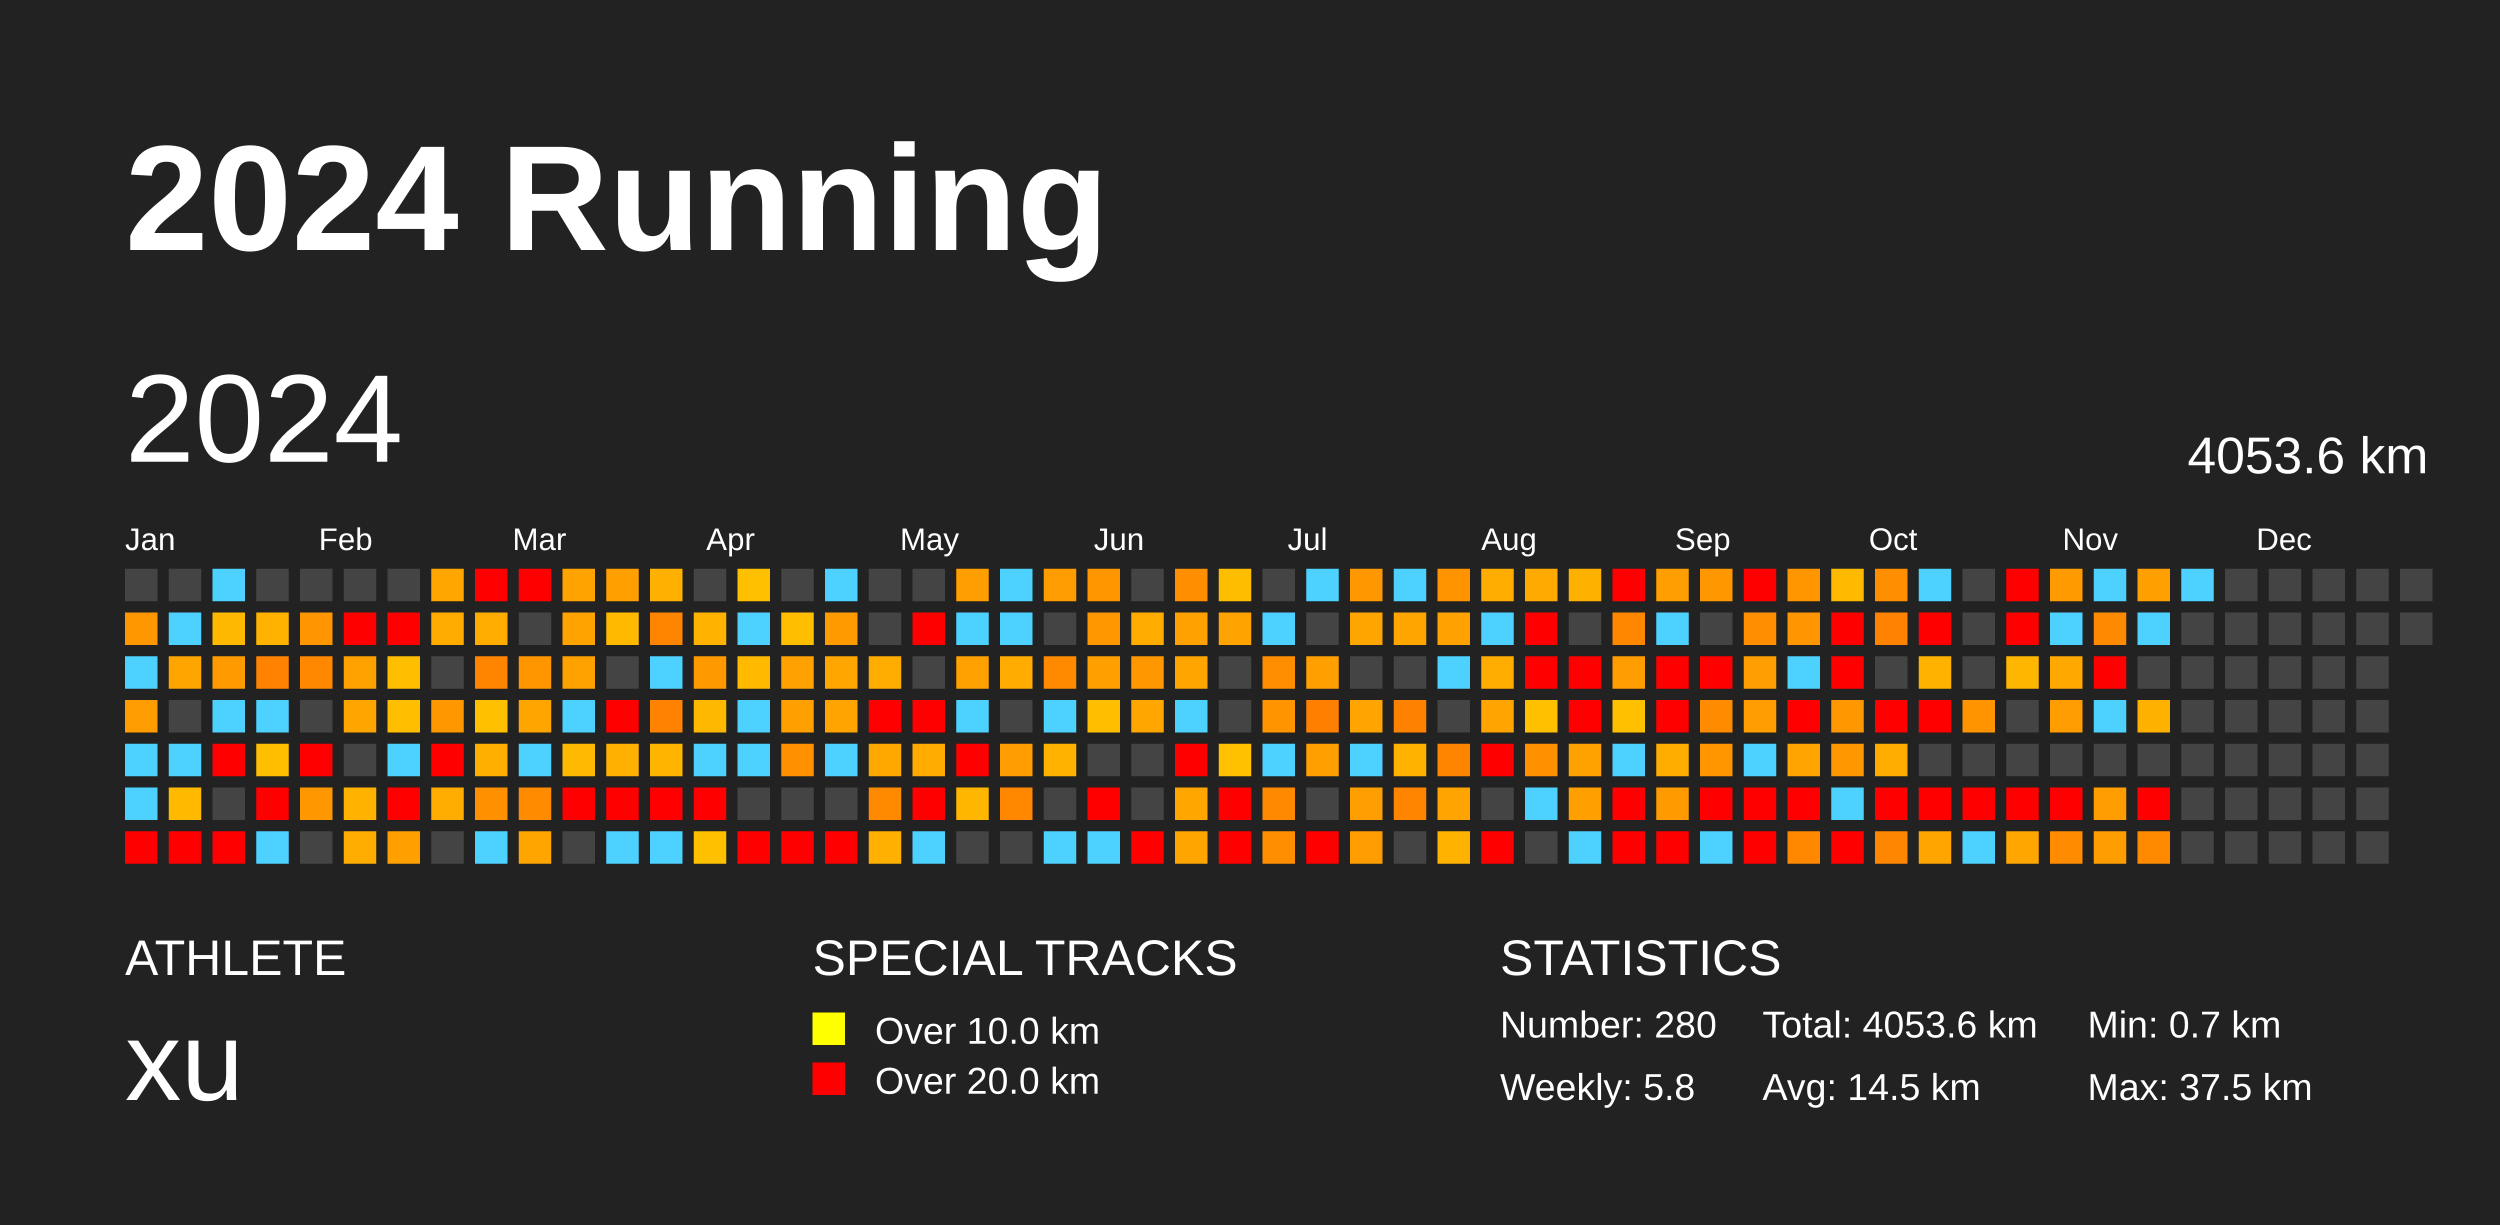
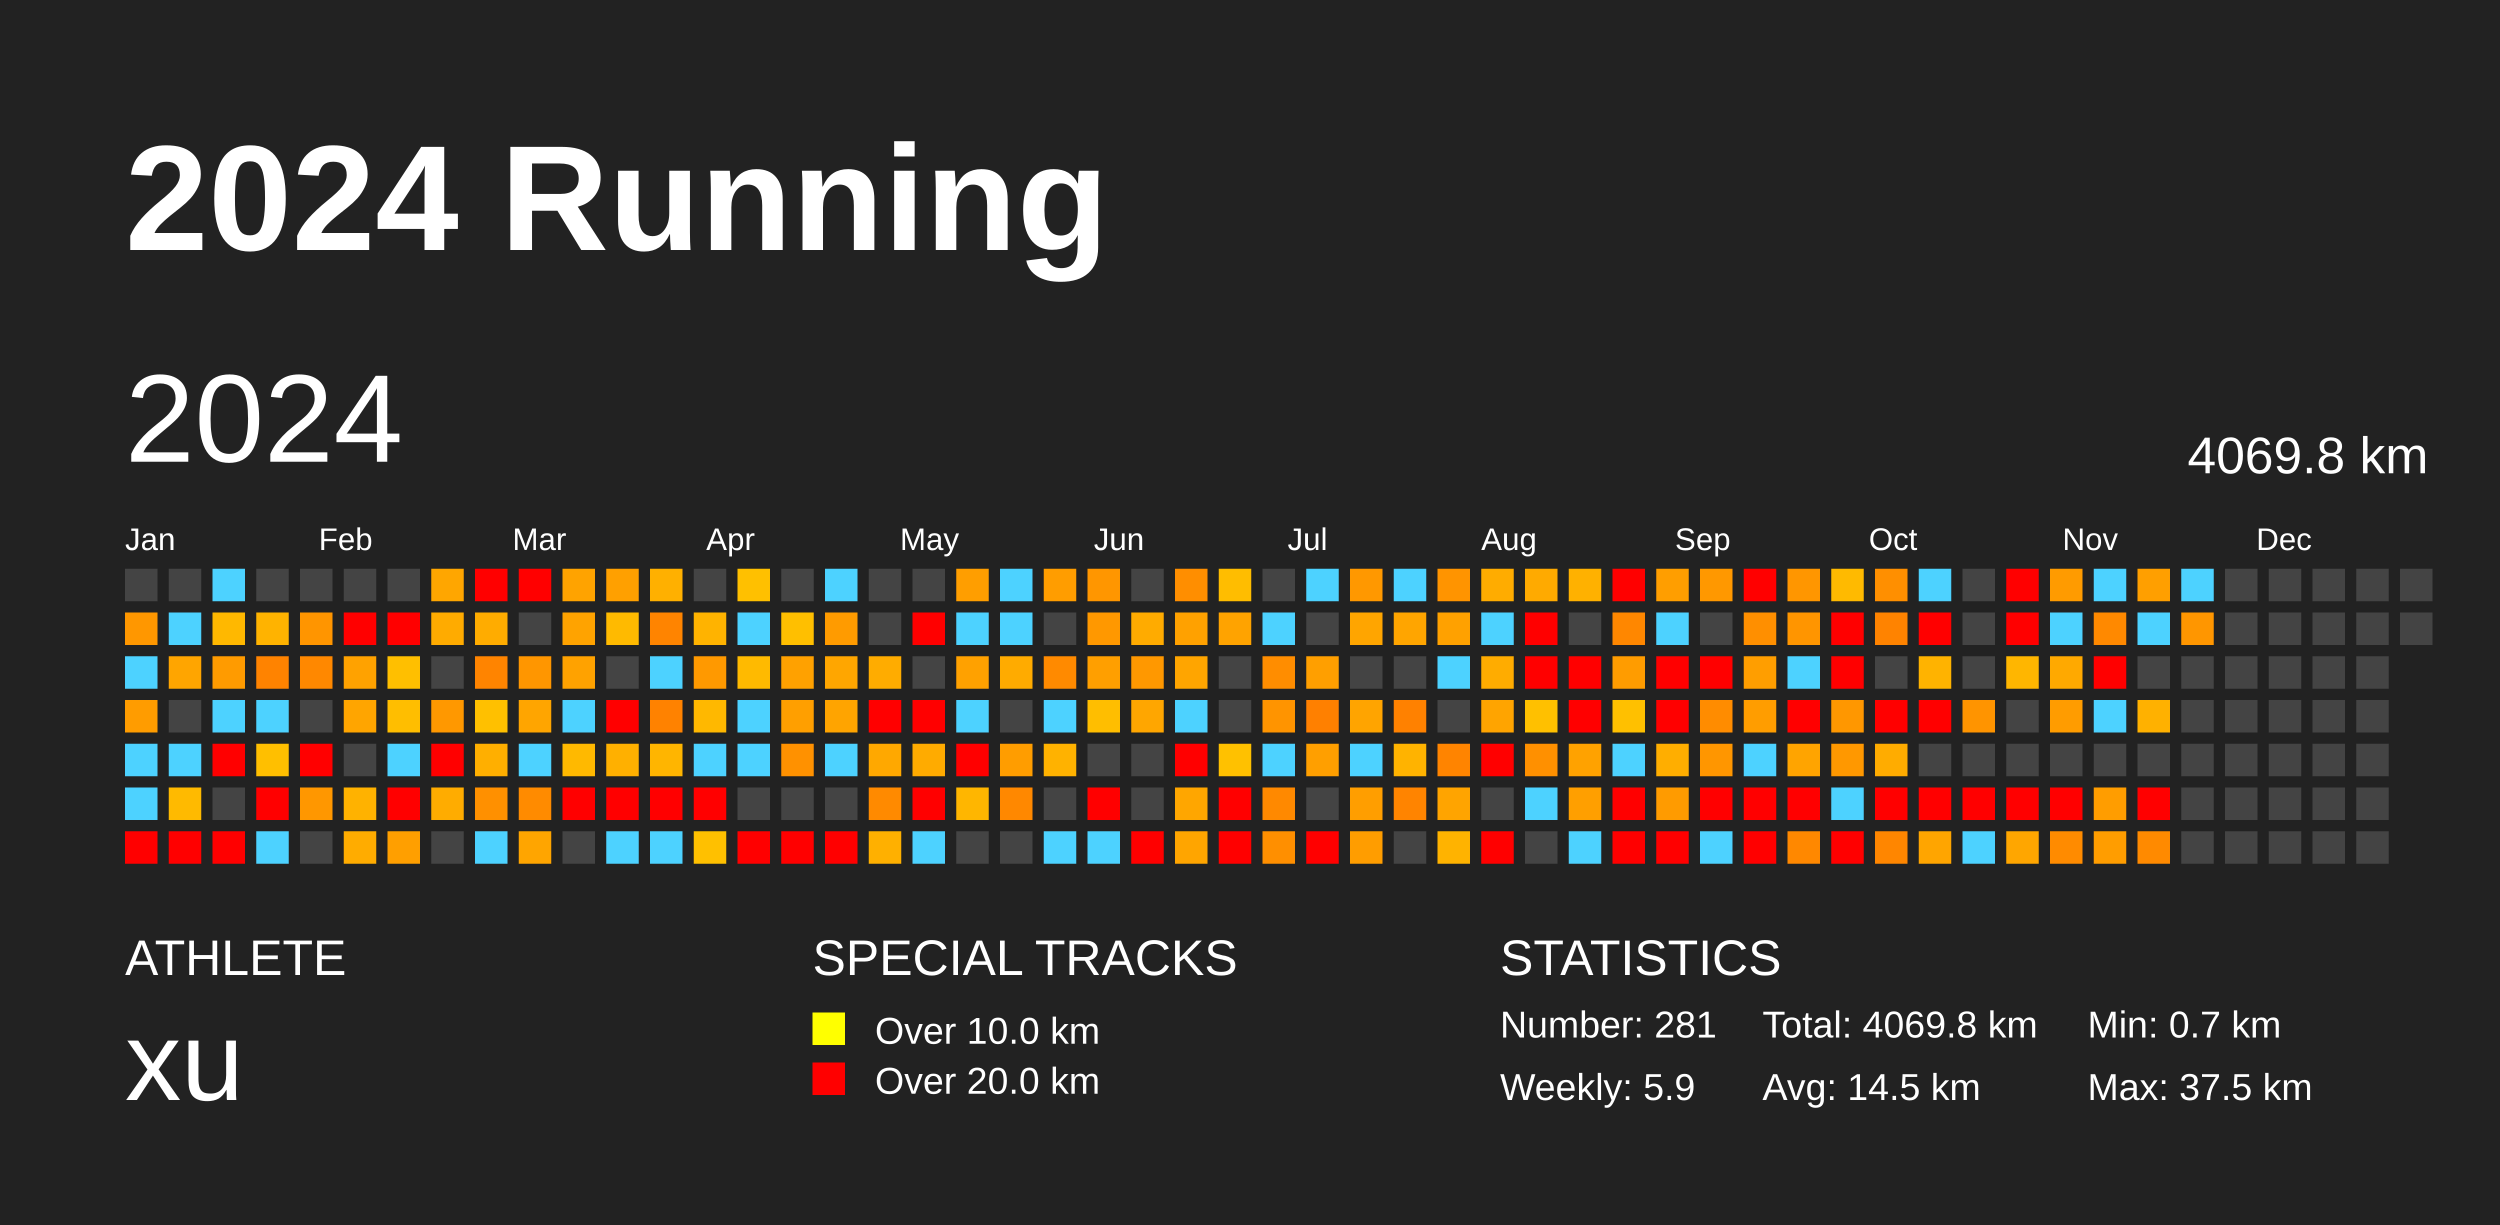
<svg xmlns="http://www.w3.org/2000/svg" baseProfile="full" height="98mm" version="1.1" viewBox="0,0,200,98" width="200mm">
  <defs />
  <rect fill="#222222" height="98" width="200" x="0" y="0" />
  <text fill="#FFFFFF" style="font-size:12px; font-family:Arial; font-weight:bold;" x="10" y="20">2024 Running</text>
  <text fill="#FFFFFF" style="font-size:4px; font-family:Arial" x="10" y="78">ATHLETE</text>
  <text fill="#FFFFFF" style="font-size:9px; font-family:Arial" x="10" y="88">xu</text>
  <text fill="#FFFFFF" style="font-size:4px; font-family:Arial" x="65" y="78">SPECIAL TRACKS</text>
  <rect fill="yellow" height="2.6" width="2.6" x="65" y="81" />
  <text fill="#FFFFFF" style="font-size:3px; font-family:Arial" x="70" y="83.5">Over 10.0 km</text>
  <rect fill="red" height="2.6" width="2.6" x="65" y="85" />
  <text fill="#FFFFFF" style="font-size:3px; font-family:Arial" x="70" y="87.5">Over 20.0 km</text>
  <text fill="#FFFFFF" style="font-size:4px; font-family:Arial" x="120" y="78">STATISTICS</text>
-   <text fill="#FFFFFF" style="font-size:3px; font-family:Arial" x="120" y="83">Number: 280</text>
-   <text fill="#FFFFFF" style="font-size:3px; font-family:Arial" x="120" y="88">Weekly: 5.8</text>
-   <text fill="#FFFFFF" style="font-size:3px; font-family:Arial" x="141" y="83">Total: 4053.6 km</text>
+   <text fill="#FFFFFF" style="font-size:3px; font-family:Arial" x="120" y="83">Number: 281</text>
+   <text fill="#FFFFFF" style="font-size:3px; font-family:Arial" x="120" y="88">Weekly: 5.9</text>
+   <text fill="#FFFFFF" style="font-size:3px; font-family:Arial" x="141" y="83">Total: 4069.8 km</text>
  <text fill="#FFFFFF" style="font-size:3px; font-family:Arial" x="141" y="88">Avg: 14.5 km</text>
  <text fill="#FFFFFF" style="font-size:3px; font-family:Arial" x="167" y="83">Min: 0.7 km</text>
  <text fill="#FFFFFF" style="font-size:3px; font-family:Arial" x="167" y="88">Max: 37.5 km</text>
  <text dominant-baseline="hanging" fill="#FFFFFF" style="font-size:10.0px; font-family:Arial;" x="10" y="30">2024</text>
-   <text dominant-baseline="hanging" fill="#FFFFFF" style="font-size:4.125px; font-family:Arial;" x="175" y="35">4053.6 km</text>
+   <text dominant-baseline="hanging" fill="#FFFFFF" style="font-size:4.125px; font-family:Arial;" x="175" y="35">4069.8 km</text>
  <text fill="#FFFFFF" style="font-size:2.5px; font-family:Arial" x="10.0" y="44">Jan</text>
  <text fill="#FFFFFF" style="font-size:2.5px; font-family:Arial" x="25.5" y="44">Feb</text>
  <text fill="#FFFFFF" style="font-size:2.5px; font-family:Arial" x="41.0" y="44">Mar</text>
  <text fill="#FFFFFF" style="font-size:2.5px; font-family:Arial" x="56.5" y="44">Apr</text>
  <text fill="#FFFFFF" style="font-size:2.5px; font-family:Arial" x="72.0" y="44">May</text>
  <text fill="#FFFFFF" style="font-size:2.5px; font-family:Arial" x="87.5" y="44">Jun</text>
  <text fill="#FFFFFF" style="font-size:2.5px; font-family:Arial" x="103.0" y="44">Jul</text>
  <text fill="#FFFFFF" style="font-size:2.5px; font-family:Arial" x="118.5" y="44">Aug</text>
  <text fill="#FFFFFF" style="font-size:2.5px; font-family:Arial" x="134.0" y="44">Sep</text>
  <text fill="#FFFFFF" style="font-size:2.5px; font-family:Arial" x="149.5" y="44">Oct</text>
  <text fill="#FFFFFF" style="font-size:2.5px; font-family:Arial" x="165.0" y="44">Nov</text>
  <text fill="#FFFFFF" style="font-size:2.5px; font-family:Arial" x="180.5" y="44">Dec</text>
  <rect fill="#444444" height="2.6" width="2.6" x="10.0" y="45.5" />
  <rect fill="#ff9700" height="2.6" width="2.6" x="10.0" y="49.0" />
  <rect fill="#4dd2ff" height="2.6" width="2.6" x="10.0" y="52.5" />
  <rect fill="#ff9c00" height="2.6" width="2.6" x="10.0" y="56.0" />
  <rect fill="#4dd2ff" height="2.6" width="2.6" x="10.0" y="59.5" />
  <rect fill="#4dd2ff" height="2.6" width="2.6" x="10.0" y="63.0" />
  <rect fill="red" height="2.6" width="2.6" x="10.0" y="66.5" />
  <rect fill="#444444" height="2.6" width="2.6" x="13.5" y="45.5" />
  <rect fill="#4dd2ff" height="2.6" width="2.6" x="13.5" y="49.0" />
  <rect fill="#ffa500" height="2.6" width="2.6" x="13.5" y="52.5" />
  <rect fill="#444444" height="2.6" width="2.6" x="13.5" y="56.0" />
  <rect fill="#4dd2ff" height="2.6" width="2.6" x="13.5" y="59.5" />
  <rect fill="#ffba00" height="2.6" width="2.6" x="13.5" y="63.0" />
  <rect fill="red" height="2.6" width="2.6" x="13.5" y="66.5" />
  <rect fill="#4dd2ff" height="2.6" width="2.6" x="17.0" y="45.5" />
  <rect fill="#ffb800" height="2.6" width="2.6" x="17.0" y="49.0" />
  <rect fill="#ff9b00" height="2.6" width="2.6" x="17.0" y="52.5" />
  <rect fill="#4dd2ff" height="2.6" width="2.6" x="17.0" y="56.0" />
  <rect fill="red" height="2.6" width="2.6" x="17.0" y="59.5" />
  <rect fill="#444444" height="2.6" width="2.6" x="17.0" y="63.0" />
  <rect fill="red" height="2.6" width="2.6" x="17.0" y="66.5" />
  <rect fill="#444444" height="2.6" width="2.6" x="20.5" y="45.5" />
  <rect fill="#ffb300" height="2.6" width="2.6" x="20.5" y="49.0" />
  <rect fill="#ff8300" height="2.6" width="2.6" x="20.5" y="52.5" />
  <rect fill="#4dd2ff" height="2.6" width="2.6" x="20.5" y="56.0" />
  <rect fill="#ffbf00" height="2.6" width="2.6" x="20.5" y="59.5" />
  <rect fill="red" height="2.6" width="2.6" x="20.5" y="63.0" />
  <rect fill="#4dd2ff" height="2.6" width="2.6" x="20.5" y="66.5" />
  <rect fill="#444444" height="2.6" width="2.6" x="24.0" y="45.5" />
  <rect fill="#ff9500" height="2.6" width="2.6" x="24.0" y="49.0" />
  <rect fill="#ff8800" height="2.6" width="2.6" x="24.0" y="52.5" />
  <rect fill="#444444" height="2.6" width="2.6" x="24.0" y="56.0" />
  <rect fill="red" height="2.6" width="2.6" x="24.0" y="59.5" />
  <rect fill="#ff9700" height="2.6" width="2.6" x="24.0" y="63.0" />
  <rect fill="#444444" height="2.6" width="2.6" x="24.0" y="66.5" />
  <rect fill="#444444" height="2.6" width="2.6" x="27.5" y="45.5" />
  <rect fill="red" height="2.6" width="2.6" x="27.5" y="49.0" />
  <rect fill="#ffa200" height="2.6" width="2.6" x="27.5" y="52.5" />
  <rect fill="#ffa500" height="2.6" width="2.6" x="27.5" y="56.0" />
  <rect fill="#444444" height="2.6" width="2.6" x="27.5" y="59.5" />
  <rect fill="#ffb200" height="2.6" width="2.6" x="27.5" y="63.0" />
  <rect fill="#ffac00" height="2.6" width="2.6" x="27.5" y="66.5" />
  <rect fill="#444444" height="2.6" width="2.6" x="31.0" y="45.5" />
  <rect fill="red" height="2.6" width="2.6" x="31.0" y="49.0" />
  <rect fill="#ffbf00" height="2.6" width="2.6" x="31.0" y="52.5" />
  <rect fill="#ffbe00" height="2.6" width="2.6" x="31.0" y="56.0" />
  <rect fill="#4dd2ff" height="2.6" width="2.6" x="31.0" y="59.5" />
  <rect fill="red" height="2.6" width="2.6" x="31.0" y="63.0" />
  <rect fill="#ff9f00" height="2.6" width="2.6" x="31.0" y="66.5" />
  <rect fill="#ffa600" height="2.6" width="2.6" x="34.5" y="45.5" />
  <rect fill="#ffab00" height="2.6" width="2.6" x="34.5" y="49.0" />
  <rect fill="#444444" height="2.6" width="2.6" x="34.5" y="52.5" />
  <rect fill="#ff9800" height="2.6" width="2.6" x="34.5" y="56.0" />
  <rect fill="red" height="2.6" width="2.6" x="34.5" y="59.5" />
  <rect fill="#ffac00" height="2.6" width="2.6" x="34.5" y="63.0" />
  <rect fill="#444444" height="2.6" width="2.6" x="34.5" y="66.5" />
  <rect fill="red" height="2.6" width="2.6" x="38.0" y="45.5" />
  <rect fill="#ffac00" height="2.6" width="2.6" x="38.0" y="49.0" />
  <rect fill="#ff8400" height="2.6" width="2.6" x="38.0" y="52.5" />
  <rect fill="#ffc000" height="2.6" width="2.6" x="38.0" y="56.0" />
  <rect fill="#ffaf00" height="2.6" width="2.6" x="38.0" y="59.5" />
  <rect fill="#ff9000" height="2.6" width="2.6" x="38.0" y="63.0" />
  <rect fill="#4dd2ff" height="2.6" width="2.6" x="38.0" y="66.5" />
  <rect fill="red" height="2.6" width="2.6" x="41.5" y="45.5" />
  <rect fill="#444444" height="2.6" width="2.6" x="41.5" y="49.0" />
  <rect fill="#ff9600" height="2.6" width="2.6" x="41.5" y="52.5" />
  <rect fill="#ffa500" height="2.6" width="2.6" x="41.5" y="56.0" />
  <rect fill="#4dd2ff" height="2.6" width="2.6" x="41.5" y="59.5" />
  <rect fill="#ff8b00" height="2.6" width="2.6" x="41.5" y="63.0" />
  <rect fill="#ffa500" height="2.6" width="2.6" x="41.5" y="66.5" />
  <rect fill="#ffa300" height="2.6" width="2.6" x="45.0" y="45.5" />
  <rect fill="#ffa300" height="2.6" width="2.6" x="45.0" y="49.0" />
  <rect fill="#ffa200" height="2.6" width="2.6" x="45.0" y="52.5" />
  <rect fill="#4dd2ff" height="2.6" width="2.6" x="45.0" y="56.0" />
  <rect fill="#ffb900" height="2.6" width="2.6" x="45.0" y="59.5" />
  <rect fill="red" height="2.6" width="2.6" x="45.0" y="63.0" />
  <rect fill="#444444" height="2.6" width="2.6" x="45.0" y="66.5" />
  <rect fill="#ffa000" height="2.6" width="2.6" x="48.5" y="45.5" />
  <rect fill="#ffba00" height="2.6" width="2.6" x="48.5" y="49.0" />
  <rect fill="#444444" height="2.6" width="2.6" x="48.5" y="52.5" />
  <rect fill="red" height="2.6" width="2.6" x="48.5" y="56.0" />
  <rect fill="#ffb000" height="2.6" width="2.6" x="48.5" y="59.5" />
  <rect fill="red" height="2.6" width="2.6" x="48.5" y="63.0" />
  <rect fill="#4dd2ff" height="2.6" width="2.6" x="48.5" y="66.5" />
  <rect fill="#ffb000" height="2.6" width="2.6" x="52.0" y="45.5" />
  <rect fill="#ff8400" height="2.6" width="2.6" x="52.0" y="49.0" />
  <rect fill="#4dd2ff" height="2.6" width="2.6" x="52.0" y="52.5" />
  <rect fill="#ff8200" height="2.6" width="2.6" x="52.0" y="56.0" />
  <rect fill="#ffb500" height="2.6" width="2.6" x="52.0" y="59.5" />
  <rect fill="red" height="2.6" width="2.6" x="52.0" y="63.0" />
  <rect fill="#4dd2ff" height="2.6" width="2.6" x="52.0" y="66.5" />
  <rect fill="#444444" height="2.6" width="2.6" x="55.5" y="45.5" />
  <rect fill="#ffb300" height="2.6" width="2.6" x="55.5" y="49.0" />
  <rect fill="#ff9900" height="2.6" width="2.6" x="55.5" y="52.5" />
  <rect fill="#ffb800" height="2.6" width="2.6" x="55.5" y="56.0" />
  <rect fill="#4dd2ff" height="2.6" width="2.6" x="55.5" y="59.5" />
  <rect fill="red" height="2.6" width="2.6" x="55.5" y="63.0" />
  <rect fill="#ffc000" height="2.6" width="2.6" x="55.5" y="66.5" />
  <rect fill="#ffc000" height="2.6" width="2.6" x="59.0" y="45.5" />
  <rect fill="#4dd2ff" height="2.6" width="2.6" x="59.0" y="49.0" />
  <rect fill="#ffba00" height="2.6" width="2.6" x="59.0" y="52.5" />
  <rect fill="#4dd2ff" height="2.6" width="2.6" x="59.0" y="56.0" />
  <rect fill="#4dd2ff" height="2.6" width="2.6" x="59.0" y="59.5" />
  <rect fill="#444444" height="2.6" width="2.6" x="59.0" y="63.0" />
  <rect fill="red" height="2.6" width="2.6" x="59.0" y="66.5" />
  <rect fill="#444444" height="2.6" width="2.6" x="62.5" y="45.5" />
  <rect fill="#ffbf00" height="2.6" width="2.6" x="62.5" y="49.0" />
  <rect fill="#ffa100" height="2.6" width="2.6" x="62.5" y="52.5" />
  <rect fill="#ff9f00" height="2.6" width="2.6" x="62.5" y="56.0" />
  <rect fill="#ff9100" height="2.6" width="2.6" x="62.5" y="59.5" />
  <rect fill="#444444" height="2.6" width="2.6" x="62.5" y="63.0" />
  <rect fill="red" height="2.6" width="2.6" x="62.5" y="66.5" />
  <rect fill="#4dd2ff" height="2.6" width="2.6" x="66.0" y="45.5" />
  <rect fill="#ff9b00" height="2.6" width="2.6" x="66.0" y="49.0" />
  <rect fill="#ffa600" height="2.6" width="2.6" x="66.0" y="52.5" />
  <rect fill="#ffa400" height="2.6" width="2.6" x="66.0" y="56.0" />
  <rect fill="#4dd2ff" height="2.6" width="2.6" x="66.0" y="59.5" />
  <rect fill="#444444" height="2.6" width="2.6" x="66.0" y="63.0" />
  <rect fill="red" height="2.6" width="2.6" x="66.0" y="66.5" />
  <rect fill="#444444" height="2.6" width="2.6" x="69.5" y="45.5" />
  <rect fill="#444444" height="2.6" width="2.6" x="69.5" y="49.0" />
  <rect fill="#ffac00" height="2.6" width="2.6" x="69.5" y="52.5" />
  <rect fill="red" height="2.6" width="2.6" x="69.5" y="56.0" />
  <rect fill="#ffa800" height="2.6" width="2.6" x="69.5" y="59.5" />
  <rect fill="#ff8a00" height="2.6" width="2.6" x="69.5" y="63.0" />
  <rect fill="#ffb000" height="2.6" width="2.6" x="69.5" y="66.5" />
  <rect fill="#444444" height="2.6" width="2.6" x="73.0" y="45.5" />
  <rect fill="red" height="2.6" width="2.6" x="73.0" y="49.0" />
  <rect fill="#444444" height="2.6" width="2.6" x="73.0" y="52.5" />
  <rect fill="red" height="2.6" width="2.6" x="73.0" y="56.0" />
  <rect fill="#ffab00" height="2.6" width="2.6" x="73.0" y="59.5" />
  <rect fill="red" height="2.6" width="2.6" x="73.0" y="63.0" />
  <rect fill="#4dd2ff" height="2.6" width="2.6" x="73.0" y="66.5" />
  <rect fill="#ff9e00" height="2.6" width="2.6" x="76.5" y="45.5" />
  <rect fill="#4dd2ff" height="2.6" width="2.6" x="76.5" y="49.0" />
  <rect fill="#ffa100" height="2.6" width="2.6" x="76.5" y="52.5" />
  <rect fill="#4dd2ff" height="2.6" width="2.6" x="76.5" y="56.0" />
  <rect fill="red" height="2.6" width="2.6" x="76.5" y="59.5" />
  <rect fill="#ffb600" height="2.6" width="2.6" x="76.5" y="63.0" />
  <rect fill="#444444" height="2.6" width="2.6" x="76.5" y="66.5" />
  <rect fill="#4dd2ff" height="2.6" width="2.6" x="80.0" y="45.5" />
  <rect fill="#4dd2ff" height="2.6" width="2.6" x="80.0" y="49.0" />
  <rect fill="#ffab00" height="2.6" width="2.6" x="80.0" y="52.5" />
  <rect fill="#444444" height="2.6" width="2.6" x="80.0" y="56.0" />
  <rect fill="#ff9d00" height="2.6" width="2.6" x="80.0" y="59.5" />
  <rect fill="#ff8800" height="2.6" width="2.6" x="80.0" y="63.0" />
  <rect fill="#444444" height="2.6" width="2.6" x="80.0" y="66.5" />
  <rect fill="#ff9d00" height="2.6" width="2.6" x="83.5" y="45.5" />
  <rect fill="#444444" height="2.6" width="2.6" x="83.5" y="49.0" />
  <rect fill="#ff8a00" height="2.6" width="2.6" x="83.5" y="52.5" />
  <rect fill="#4dd2ff" height="2.6" width="2.6" x="83.5" y="56.0" />
  <rect fill="#ffb200" height="2.6" width="2.6" x="83.5" y="59.5" />
  <rect fill="#444444" height="2.6" width="2.6" x="83.5" y="63.0" />
  <rect fill="#4dd2ff" height="2.6" width="2.6" x="83.5" y="66.5" />
  <rect fill="#ff9600" height="2.6" width="2.6" x="87.0" y="45.5" />
  <rect fill="#ff9800" height="2.6" width="2.6" x="87.0" y="49.0" />
  <rect fill="#ff9f00" height="2.6" width="2.6" x="87.0" y="52.5" />
  <rect fill="#ffbe00" height="2.6" width="2.6" x="87.0" y="56.0" />
  <rect fill="#444444" height="2.6" width="2.6" x="87.0" y="59.5" />
  <rect fill="red" height="2.6" width="2.6" x="87.0" y="63.0" />
  <rect fill="#4dd2ff" height="2.6" width="2.6" x="87.0" y="66.5" />
  <rect fill="#444444" height="2.6" width="2.6" x="90.5" y="45.5" />
  <rect fill="#ffab00" height="2.6" width="2.6" x="90.5" y="49.0" />
  <rect fill="#ff9800" height="2.6" width="2.6" x="90.5" y="52.5" />
  <rect fill="#ffa600" height="2.6" width="2.6" x="90.5" y="56.0" />
  <rect fill="#444444" height="2.6" width="2.6" x="90.5" y="59.5" />
  <rect fill="#444444" height="2.6" width="2.6" x="90.5" y="63.0" />
  <rect fill="red" height="2.6" width="2.6" x="90.5" y="66.5" />
  <rect fill="#ff8e00" height="2.6" width="2.6" x="94.0" y="45.5" />
  <rect fill="#ffa100" height="2.6" width="2.6" x="94.0" y="49.0" />
  <rect fill="#ffa500" height="2.6" width="2.6" x="94.0" y="52.5" />
  <rect fill="#4dd2ff" height="2.6" width="2.6" x="94.0" y="56.0" />
  <rect fill="red" height="2.6" width="2.6" x="94.0" y="59.5" />
  <rect fill="#ffa600" height="2.6" width="2.6" x="94.0" y="63.0" />
  <rect fill="#ffa500" height="2.6" width="2.6" x="94.0" y="66.5" />
  <rect fill="#ffbd00" height="2.6" width="2.6" x="97.5" y="45.5" />
  <rect fill="#ffa300" height="2.6" width="2.6" x="97.5" y="49.0" />
  <rect fill="#444444" height="2.6" width="2.6" x="97.5" y="52.5" />
  <rect fill="#444444" height="2.6" width="2.6" x="97.5" y="56.0" />
  <rect fill="#ffc100" height="2.6" width="2.6" x="97.5" y="59.5" />
  <rect fill="red" height="2.6" width="2.6" x="97.5" y="63.0" />
  <rect fill="red" height="2.6" width="2.6" x="97.5" y="66.5" />
  <rect fill="#444444" height="2.6" width="2.6" x="101.0" y="45.5" />
  <rect fill="#4dd2ff" height="2.6" width="2.6" x="101.0" y="49.0" />
  <rect fill="#ff8d00" height="2.6" width="2.6" x="101.0" y="52.5" />
  <rect fill="#ff9400" height="2.6" width="2.6" x="101.0" y="56.0" />
  <rect fill="#4dd2ff" height="2.6" width="2.6" x="101.0" y="59.5" />
  <rect fill="#ff8900" height="2.6" width="2.6" x="101.0" y="63.0" />
  <rect fill="#ff8f00" height="2.6" width="2.6" x="101.0" y="66.5" />
  <rect fill="#4dd2ff" height="2.6" width="2.6" x="104.5" y="45.5" />
  <rect fill="#444444" height="2.6" width="2.6" x="104.5" y="49.0" />
  <rect fill="#ff9f00" height="2.6" width="2.6" x="104.5" y="52.5" />
  <rect fill="#ff8000" height="2.6" width="2.6" x="104.5" y="56.0" />
  <rect fill="#ff9f00" height="2.6" width="2.6" x="104.5" y="59.5" />
  <rect fill="#444444" height="2.6" width="2.6" x="104.5" y="63.0" />
  <rect fill="red" height="2.6" width="2.6" x="104.5" y="66.5" />
  <rect fill="#ff9800" height="2.6" width="2.6" x="108.0" y="45.5" />
  <rect fill="#ffa500" height="2.6" width="2.6" x="108.0" y="49.0" />
  <rect fill="#444444" height="2.6" width="2.6" x="108.0" y="52.5" />
  <rect fill="#ffa400" height="2.6" width="2.6" x="108.0" y="56.0" />
  <rect fill="#4dd2ff" height="2.6" width="2.6" x="108.0" y="59.5" />
  <rect fill="#ff9e00" height="2.6" width="2.6" x="108.0" y="63.0" />
  <rect fill="#ff9d00" height="2.6" width="2.6" x="108.0" y="66.5" />
  <rect fill="#4dd2ff" height="2.6" width="2.6" x="111.5" y="45.5" />
  <rect fill="#ffa500" height="2.6" width="2.6" x="111.5" y="49.0" />
  <rect fill="#444444" height="2.6" width="2.6" x="111.5" y="52.5" />
  <rect fill="#ff8100" height="2.6" width="2.6" x="111.5" y="56.0" />
  <rect fill="#ffb300" height="2.6" width="2.6" x="111.5" y="59.5" />
  <rect fill="#ff8400" height="2.6" width="2.6" x="111.5" y="63.0" />
  <rect fill="#444444" height="2.6" width="2.6" x="111.5" y="66.5" />
  <rect fill="#ff9400" height="2.6" width="2.6" x="115.0" y="45.5" />
  <rect fill="#ffa100" height="2.6" width="2.6" x="115.0" y="49.0" />
  <rect fill="#4dd2ff" height="2.6" width="2.6" x="115.0" y="52.5" />
  <rect fill="#444444" height="2.6" width="2.6" x="115.0" y="56.0" />
  <rect fill="#ff8400" height="2.6" width="2.6" x="115.0" y="59.5" />
  <rect fill="#ffa400" height="2.6" width="2.6" x="115.0" y="63.0" />
  <rect fill="#ffb300" height="2.6" width="2.6" x="115.0" y="66.5" />
  <rect fill="#ffac00" height="2.6" width="2.6" x="118.5" y="45.5" />
  <rect fill="#4dd2ff" height="2.6" width="2.6" x="118.5" y="49.0" />
  <rect fill="#ffac00" height="2.6" width="2.6" x="118.5" y="52.5" />
  <rect fill="#ffa400" height="2.6" width="2.6" x="118.5" y="56.0" />
  <rect fill="red" height="2.6" width="2.6" x="118.5" y="59.5" />
  <rect fill="#444444" height="2.6" width="2.6" x="118.5" y="63.0" />
  <rect fill="red" height="2.6" width="2.6" x="118.5" y="66.5" />
  <rect fill="#ffaa00" height="2.6" width="2.6" x="122.0" y="45.5" />
  <rect fill="red" height="2.6" width="2.6" x="122.0" y="49.0" />
  <rect fill="red" height="2.6" width="2.6" x="122.0" y="52.5" />
  <rect fill="#ffc000" height="2.6" width="2.6" x="122.0" y="56.0" />
  <rect fill="#ff9000" height="2.6" width="2.6" x="122.0" y="59.5" />
  <rect fill="#4dd2ff" height="2.6" width="2.6" x="122.0" y="63.0" />
  <rect fill="#444444" height="2.6" width="2.6" x="122.0" y="66.5" />
  <rect fill="#ffb100" height="2.6" width="2.6" x="125.5" y="45.5" />
  <rect fill="#444444" height="2.6" width="2.6" x="125.5" y="49.0" />
  <rect fill="red" height="2.6" width="2.6" x="125.5" y="52.5" />
  <rect fill="red" height="2.6" width="2.6" x="125.5" y="56.0" />
  <rect fill="#ffa200" height="2.6" width="2.6" x="125.5" y="59.5" />
  <rect fill="#ff9f00" height="2.6" width="2.6" x="125.5" y="63.0" />
  <rect fill="#4dd2ff" height="2.6" width="2.6" x="125.5" y="66.5" />
  <rect fill="red" height="2.6" width="2.6" x="129.0" y="45.5" />
  <rect fill="#ff8700" height="2.6" width="2.6" x="129.0" y="49.0" />
  <rect fill="#ff9c00" height="2.6" width="2.6" x="129.0" y="52.5" />
  <rect fill="#ffc000" height="2.6" width="2.6" x="129.0" y="56.0" />
  <rect fill="#4dd2ff" height="2.6" width="2.6" x="129.0" y="59.5" />
  <rect fill="red" height="2.6" width="2.6" x="129.0" y="63.0" />
  <rect fill="red" height="2.6" width="2.6" x="129.0" y="66.5" />
  <rect fill="#ff9e00" height="2.6" width="2.6" x="132.5" y="45.5" />
  <rect fill="#4dd2ff" height="2.6" width="2.6" x="132.5" y="49.0" />
  <rect fill="red" height="2.6" width="2.6" x="132.5" y="52.5" />
  <rect fill="red" height="2.6" width="2.6" x="132.5" y="56.0" />
  <rect fill="#ffae00" height="2.6" width="2.6" x="132.5" y="59.5" />
  <rect fill="#ff9b00" height="2.6" width="2.6" x="132.5" y="63.0" />
  <rect fill="red" height="2.6" width="2.6" x="132.5" y="66.5" />
  <rect fill="#ff9800" height="2.6" width="2.6" x="136.0" y="45.5" />
  <rect fill="#444444" height="2.6" width="2.6" x="136.0" y="49.0" />
  <rect fill="red" height="2.6" width="2.6" x="136.0" y="52.5" />
  <rect fill="#ff8c00" height="2.6" width="2.6" x="136.0" y="56.0" />
  <rect fill="#ff9600" height="2.6" width="2.6" x="136.0" y="59.5" />
  <rect fill="red" height="2.6" width="2.6" x="136.0" y="63.0" />
  <rect fill="#4dd2ff" height="2.6" width="2.6" x="136.0" y="66.5" />
  <rect fill="red" height="2.6" width="2.6" x="139.5" y="45.5" />
  <rect fill="#ff8f00" height="2.6" width="2.6" x="139.5" y="49.0" />
  <rect fill="#ff9e00" height="2.6" width="2.6" x="139.5" y="52.5" />
  <rect fill="#ff9d00" height="2.6" width="2.6" x="139.5" y="56.0" />
  <rect fill="#4dd2ff" height="2.6" width="2.6" x="139.5" y="59.5" />
  <rect fill="red" height="2.6" width="2.6" x="139.5" y="63.0" />
  <rect fill="red" height="2.6" width="2.6" x="139.5" y="66.5" />
  <rect fill="#ff9600" height="2.6" width="2.6" x="143.0" y="45.5" />
  <rect fill="#ff9500" height="2.6" width="2.6" x="143.0" y="49.0" />
  <rect fill="#4dd2ff" height="2.6" width="2.6" x="143.0" y="52.5" />
  <rect fill="red" height="2.6" width="2.6" x="143.0" y="56.0" />
  <rect fill="#ffa400" height="2.6" width="2.6" x="143.0" y="59.5" />
  <rect fill="red" height="2.6" width="2.6" x="143.0" y="63.0" />
  <rect fill="#ff8800" height="2.6" width="2.6" x="143.0" y="66.5" />
  <rect fill="#ffba00" height="2.6" width="2.6" x="146.5" y="45.5" />
  <rect fill="red" height="2.6" width="2.6" x="146.5" y="49.0" />
  <rect fill="red" height="2.6" width="2.6" x="146.5" y="52.5" />
  <rect fill="#ff9700" height="2.6" width="2.6" x="146.5" y="56.0" />
  <rect fill="#ff9800" height="2.6" width="2.6" x="146.5" y="59.5" />
  <rect fill="#4dd2ff" height="2.6" width="2.6" x="146.5" y="63.0" />
  <rect fill="red" height="2.6" width="2.6" x="146.5" y="66.5" />
  <rect fill="#ff8f00" height="2.6" width="2.6" x="150.0" y="45.5" />
  <rect fill="#ff8300" height="2.6" width="2.6" x="150.0" y="49.0" />
  <rect fill="#444444" height="2.6" width="2.6" x="150.0" y="52.5" />
  <rect fill="red" height="2.6" width="2.6" x="150.0" y="56.0" />
  <rect fill="#ffac00" height="2.6" width="2.6" x="150.0" y="59.5" />
  <rect fill="red" height="2.6" width="2.6" x="150.0" y="63.0" />
  <rect fill="#ff8600" height="2.6" width="2.6" x="150.0" y="66.5" />
  <rect fill="#4dd2ff" height="2.6" width="2.6" x="153.5" y="45.5" />
  <rect fill="red" height="2.6" width="2.6" x="153.5" y="49.0" />
  <rect fill="#ffb300" height="2.6" width="2.6" x="153.5" y="52.5" />
  <rect fill="red" height="2.6" width="2.6" x="153.5" y="56.0" />
  <rect fill="#444444" height="2.6" width="2.6" x="153.5" y="59.5" />
  <rect fill="red" height="2.6" width="2.6" x="153.5" y="63.0" />
  <rect fill="#ffa500" height="2.6" width="2.6" x="153.5" y="66.5" />
  <rect fill="#444444" height="2.6" width="2.6" x="157.0" y="45.5" />
  <rect fill="#444444" height="2.6" width="2.6" x="157.0" y="49.0" />
  <rect fill="#444444" height="2.6" width="2.6" x="157.0" y="52.5" />
  <rect fill="#ff9400" height="2.6" width="2.6" x="157.0" y="56.0" />
  <rect fill="#444444" height="2.6" width="2.6" x="157.0" y="59.5" />
  <rect fill="red" height="2.6" width="2.6" x="157.0" y="63.0" />
  <rect fill="#4dd2ff" height="2.6" width="2.6" x="157.0" y="66.5" />
  <rect fill="red" height="2.6" width="2.6" x="160.5" y="45.5" />
  <rect fill="red" height="2.6" width="2.6" x="160.5" y="49.0" />
  <rect fill="#ffb600" height="2.6" width="2.6" x="160.5" y="52.5" />
  <rect fill="#444444" height="2.6" width="2.6" x="160.5" y="56.0" />
  <rect fill="#444444" height="2.6" width="2.6" x="160.5" y="59.5" />
  <rect fill="red" height="2.6" width="2.6" x="160.5" y="63.0" />
  <rect fill="#ffa600" height="2.6" width="2.6" x="160.5" y="66.5" />
  <rect fill="#ff9b00" height="2.6" width="2.6" x="164.0" y="45.5" />
  <rect fill="#4dd2ff" height="2.6" width="2.6" x="164.0" y="49.0" />
  <rect fill="#ffa900" height="2.6" width="2.6" x="164.0" y="52.5" />
  <rect fill="#ff9c00" height="2.6" width="2.6" x="164.0" y="56.0" />
  <rect fill="#444444" height="2.6" width="2.6" x="164.0" y="59.5" />
  <rect fill="red" height="2.6" width="2.6" x="164.0" y="63.0" />
  <rect fill="#ff8b00" height="2.6" width="2.6" x="164.0" y="66.5" />
  <rect fill="#4dd2ff" height="2.6" width="2.6" x="167.5" y="45.5" />
  <rect fill="#ff8900" height="2.6" width="2.6" x="167.5" y="49.0" />
  <rect fill="red" height="2.6" width="2.6" x="167.5" y="52.5" />
  <rect fill="#4dd2ff" height="2.6" width="2.6" x="167.5" y="56.0" />
  <rect fill="#444444" height="2.6" width="2.6" x="167.5" y="59.5" />
  <rect fill="#ff9d00" height="2.6" width="2.6" x="167.5" y="63.0" />
  <rect fill="#ff9d00" height="2.6" width="2.6" x="167.5" y="66.5" />
  <rect fill="#ff9f00" height="2.6" width="2.6" x="171.0" y="45.5" />
  <rect fill="#4dd2ff" height="2.6" width="2.6" x="171.0" y="49.0" />
  <rect fill="#444444" height="2.6" width="2.6" x="171.0" y="52.5" />
  <rect fill="#ffb100" height="2.6" width="2.6" x="171.0" y="56.0" />
  <rect fill="#444444" height="2.6" width="2.6" x="171.0" y="59.5" />
  <rect fill="red" height="2.6" width="2.6" x="171.0" y="63.0" />
  <rect fill="#ff8a00" height="2.6" width="2.6" x="171.0" y="66.5" />
  <rect fill="#4dd2ff" height="2.6" width="2.6" x="174.5" y="45.5" />
-   <rect fill="#444444" height="2.6" width="2.6" x="174.5" y="49.0" />
+   <rect fill="#ff9600" height="2.6" width="2.6" x="174.5" y="49.0" />
  <rect fill="#444444" height="2.6" width="2.6" x="174.5" y="52.5" />
  <rect fill="#444444" height="2.6" width="2.6" x="174.5" y="56.0" />
  <rect fill="#444444" height="2.6" width="2.6" x="174.5" y="59.5" />
  <rect fill="#444444" height="2.6" width="2.6" x="174.5" y="63.0" />
  <rect fill="#444444" height="2.6" width="2.6" x="174.5" y="66.5" />
  <rect fill="#444444" height="2.6" width="2.6" x="178.0" y="45.5" />
  <rect fill="#444444" height="2.6" width="2.6" x="178.0" y="49.0" />
  <rect fill="#444444" height="2.6" width="2.6" x="178.0" y="52.5" />
  <rect fill="#444444" height="2.6" width="2.6" x="178.0" y="56.0" />
  <rect fill="#444444" height="2.6" width="2.6" x="178.0" y="59.5" />
  <rect fill="#444444" height="2.6" width="2.6" x="178.0" y="63.0" />
  <rect fill="#444444" height="2.6" width="2.6" x="178.0" y="66.5" />
  <rect fill="#444444" height="2.6" width="2.6" x="181.5" y="45.5" />
  <rect fill="#444444" height="2.6" width="2.6" x="181.5" y="49.0" />
  <rect fill="#444444" height="2.6" width="2.6" x="181.5" y="52.5" />
  <rect fill="#444444" height="2.6" width="2.6" x="181.5" y="56.0" />
  <rect fill="#444444" height="2.6" width="2.6" x="181.5" y="59.5" />
  <rect fill="#444444" height="2.6" width="2.6" x="181.5" y="63.0" />
  <rect fill="#444444" height="2.6" width="2.6" x="181.5" y="66.5" />
  <rect fill="#444444" height="2.6" width="2.6" x="185.0" y="45.5" />
  <rect fill="#444444" height="2.6" width="2.6" x="185.0" y="49.0" />
  <rect fill="#444444" height="2.6" width="2.6" x="185.0" y="52.5" />
  <rect fill="#444444" height="2.6" width="2.6" x="185.0" y="56.0" />
  <rect fill="#444444" height="2.6" width="2.6" x="185.0" y="59.5" />
  <rect fill="#444444" height="2.6" width="2.6" x="185.0" y="63.0" />
  <rect fill="#444444" height="2.6" width="2.6" x="185.0" y="66.5" />
  <rect fill="#444444" height="2.6" width="2.6" x="188.5" y="45.5" />
  <rect fill="#444444" height="2.6" width="2.6" x="188.5" y="49.0" />
  <rect fill="#444444" height="2.6" width="2.6" x="188.5" y="52.5" />
  <rect fill="#444444" height="2.6" width="2.6" x="188.5" y="56.0" />
  <rect fill="#444444" height="2.6" width="2.6" x="188.5" y="59.5" />
  <rect fill="#444444" height="2.6" width="2.6" x="188.5" y="63.0" />
  <rect fill="#444444" height="2.6" width="2.6" x="188.5" y="66.5" />
  <rect fill="#444444" height="2.6" width="2.6" x="192.0" y="45.5" />
  <rect fill="#444444" height="2.6" width="2.6" x="192.0" y="49.0" />
</svg>
